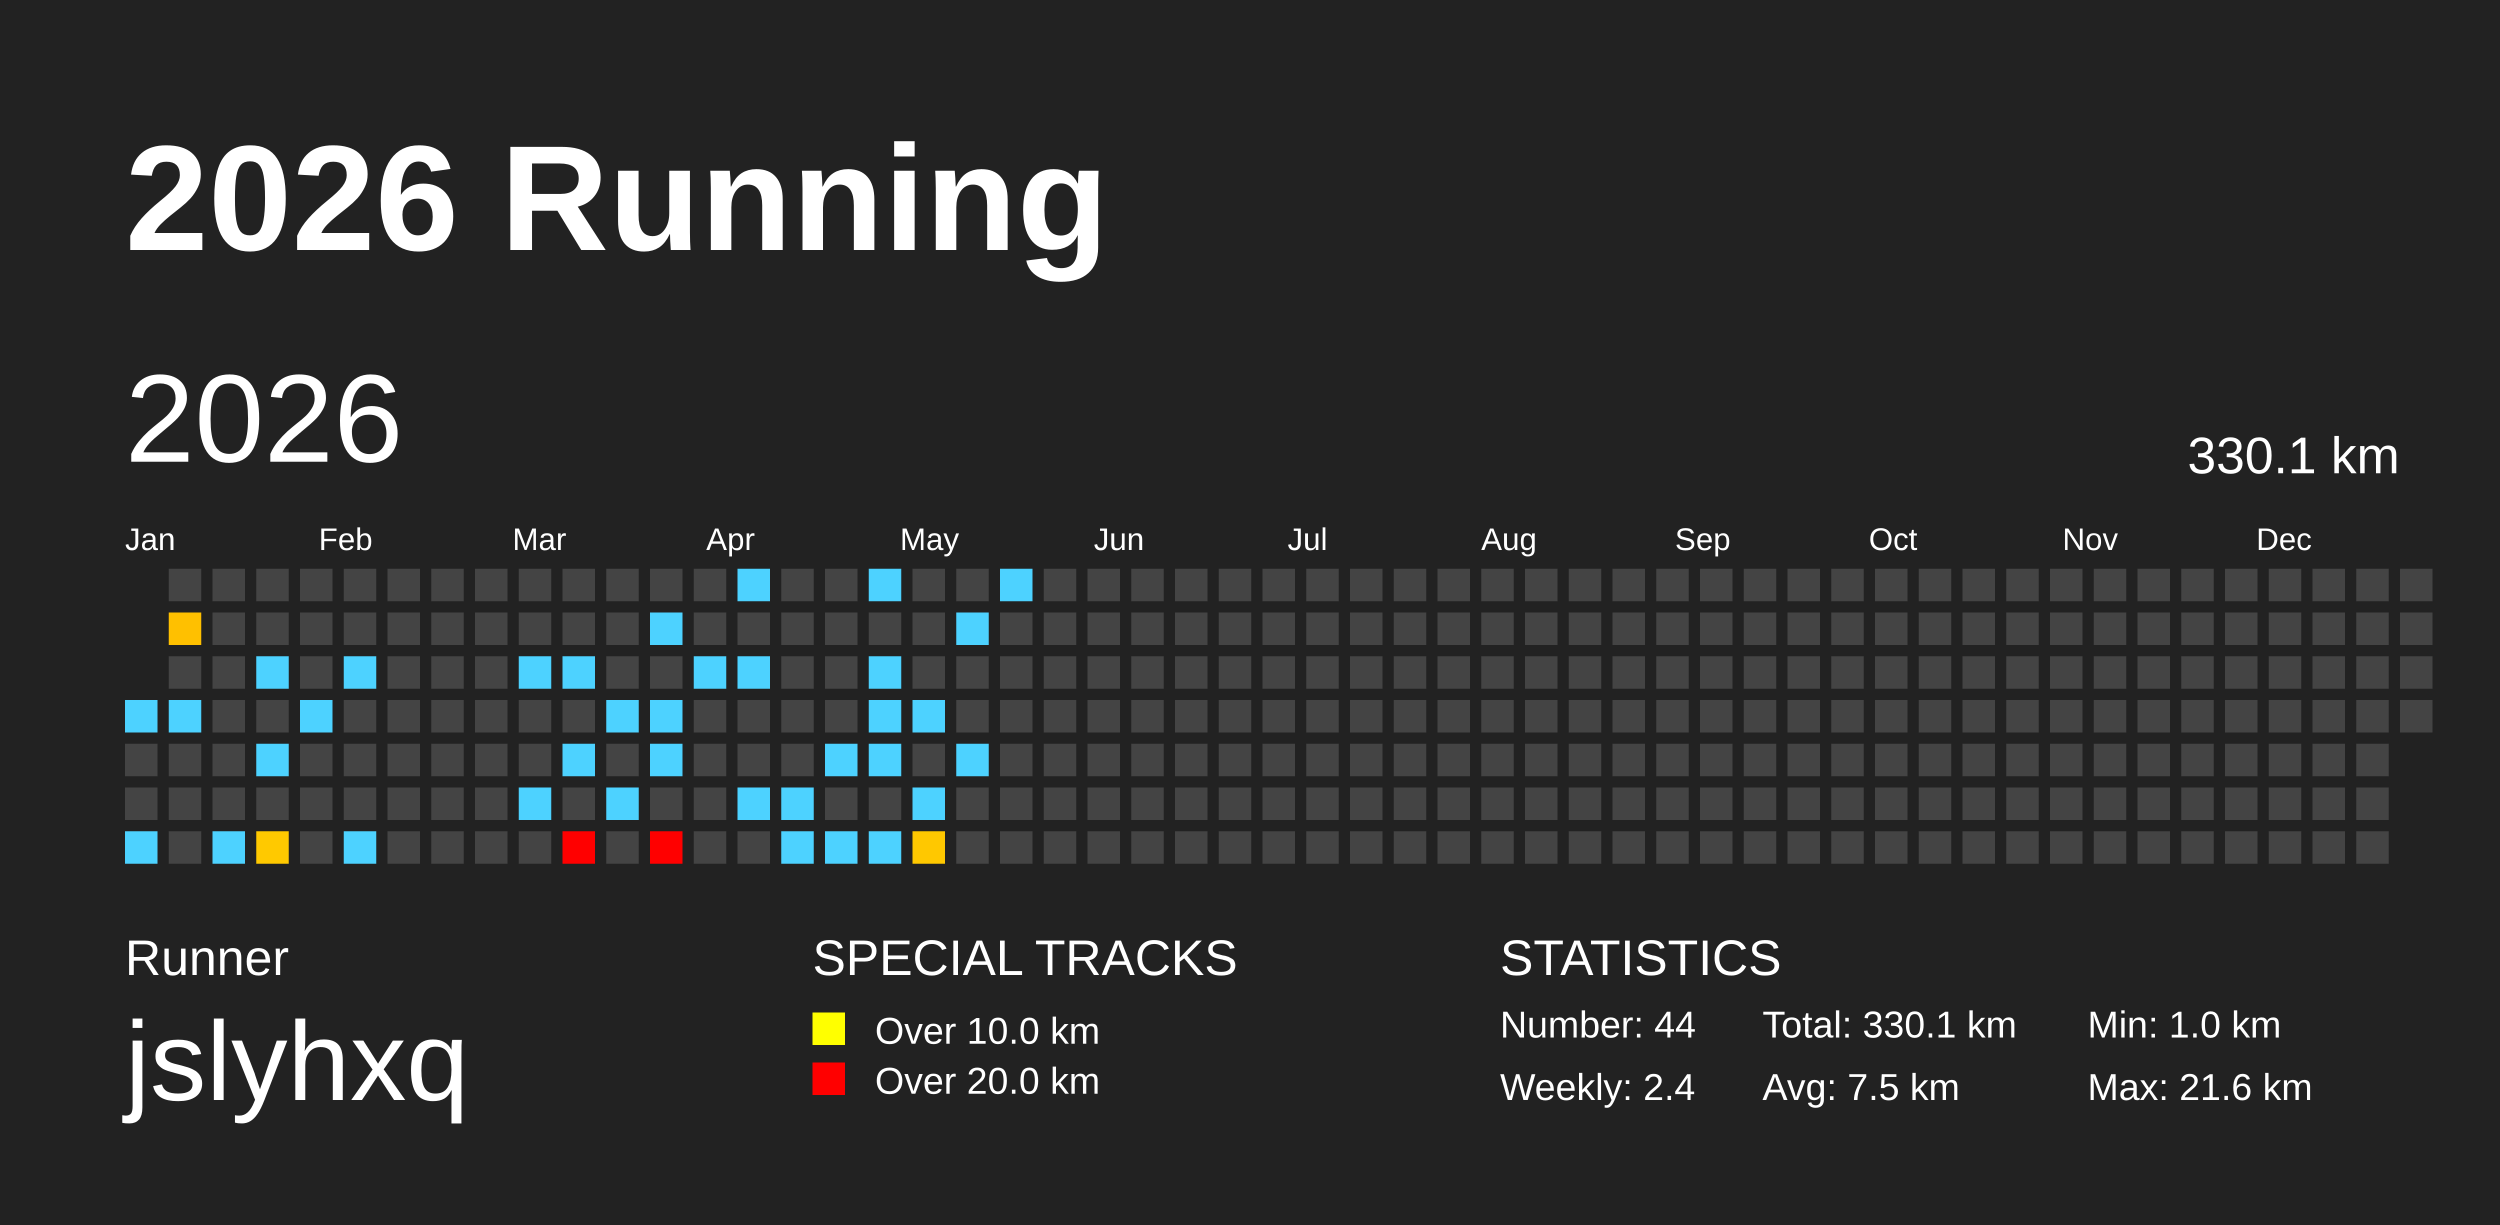
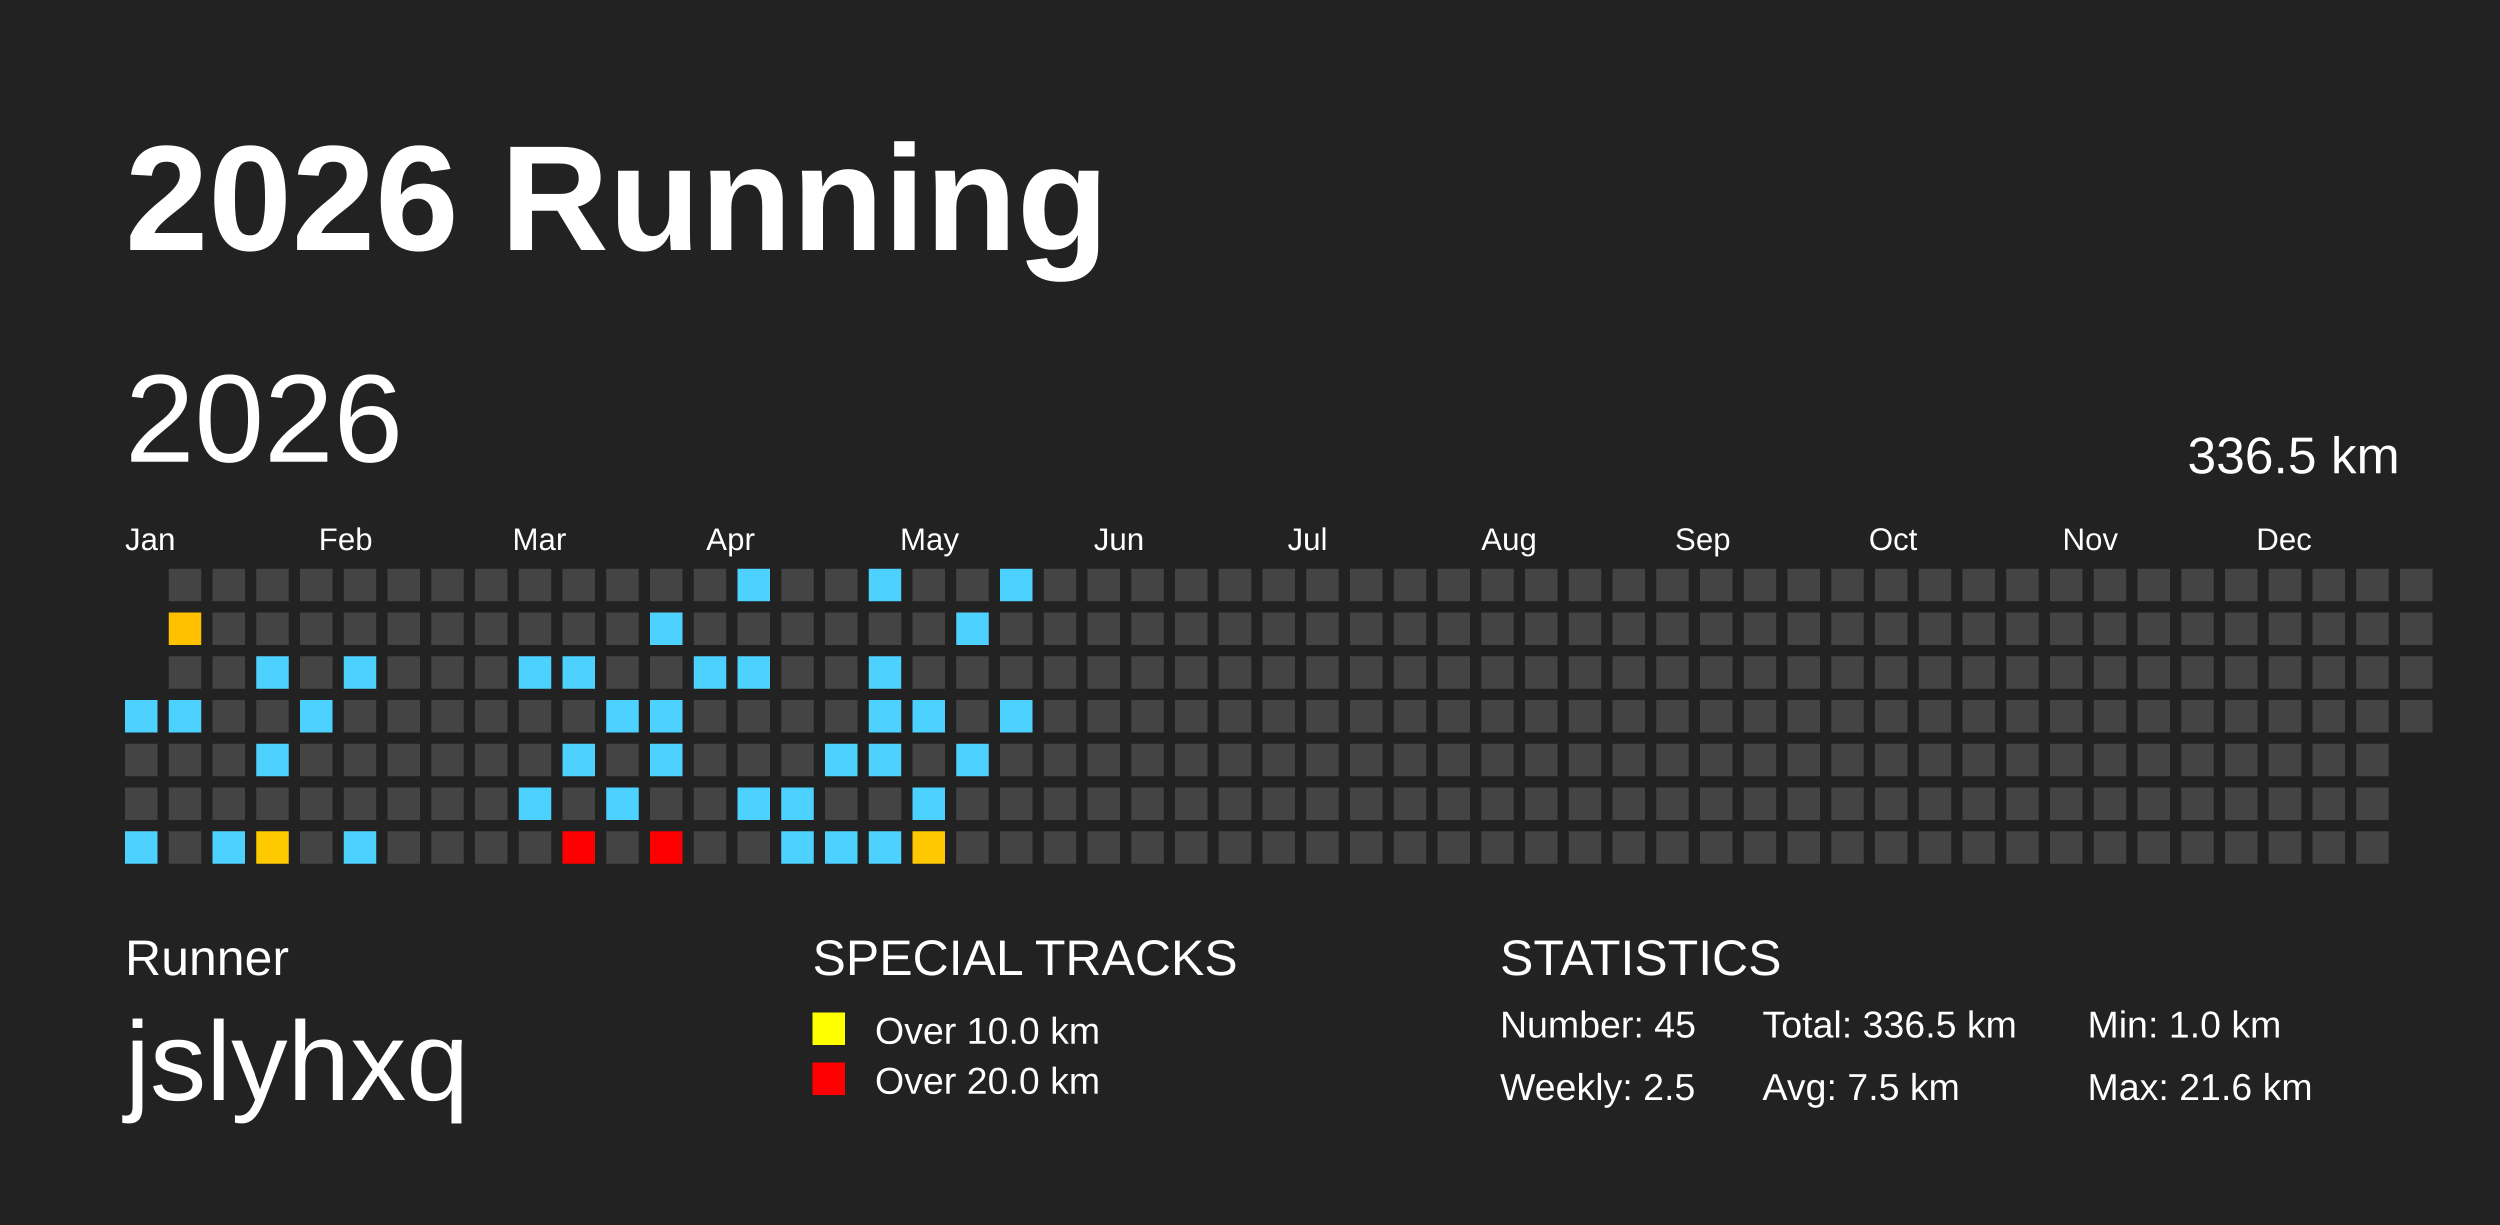
<svg xmlns="http://www.w3.org/2000/svg" baseProfile="full" height="98mm" version="1.1" viewBox="0,0,200,98" width="200mm">
  <defs />
  <rect fill="#222222" height="98" width="200" x="0" y="0" />
  <text fill="#FFFFFF" style="font-size:12px; font-family:Arial; font-weight:bold;" x="10" y="20">2026 Running</text>
  <text fill="#FFFFFF" style="font-size:4px; font-family:Arial" x="10" y="78">Runner</text>
  <text fill="#FFFFFF" style="font-size:9px; font-family:Arial" x="10" y="88">jslyhxq</text>
  <text fill="#FFFFFF" style="font-size:4px; font-family:Arial" x="65" y="78">SPECIAL TRACKS</text>
  <rect fill="yellow" height="2.6" width="2.6" x="65" y="81" />
  <text fill="#FFFFFF" style="font-size:3px; font-family:Arial" x="70" y="83.5">Over 10.0 km</text>
  <rect fill="red" height="2.6" width="2.6" x="65" y="85" />
  <text fill="#FFFFFF" style="font-size:3px; font-family:Arial" x="70" y="87.5">Over 20.0 km</text>
  <text fill="#FFFFFF" style="font-size:4px; font-family:Arial" x="120" y="78">STATISTICS</text>
-   <text fill="#FFFFFF" style="font-size:3px; font-family:Arial" x="120" y="83">Number: 44</text>
-   <text fill="#FFFFFF" style="font-size:3px; font-family:Arial" x="120" y="88">Weekly: 2.4</text>
-   <text fill="#FFFFFF" style="font-size:3px; font-family:Arial" x="141" y="83">Total: 330.1 km</text>
+   <text fill="#FFFFFF" style="font-size:3px; font-family:Arial" x="120" y="83">Number: 45</text>
+   <text fill="#FFFFFF" style="font-size:3px; font-family:Arial" x="120" y="88">Weekly: 2.5</text>
+   <text fill="#FFFFFF" style="font-size:3px; font-family:Arial" x="141" y="83">Total: 336.5 km</text>
  <text fill="#FFFFFF" style="font-size:3px; font-family:Arial" x="141" y="88">Avg: 7.5 km</text>
  <text fill="#FFFFFF" style="font-size:3px; font-family:Arial" x="167" y="83">Min: 1.0 km</text>
  <text fill="#FFFFFF" style="font-size:3px; font-family:Arial" x="167" y="88">Max: 21.6 km</text>
  <text dominant-baseline="hanging" fill="#FFFFFF" style="font-size:10.0px; font-family:Arial;" x="10" y="30">2026</text>
-   <text dominant-baseline="hanging" fill="#FFFFFF" style="font-size:4.125px; font-family:Arial;" x="175" y="35">330.1 km</text>
+   <text dominant-baseline="hanging" fill="#FFFFFF" style="font-size:4.125px; font-family:Arial;" x="175" y="35">336.5 km</text>
  <text fill="#FFFFFF" style="font-size:2.5px; font-family:Arial" x="10.0" y="44">Jan</text>
  <text fill="#FFFFFF" style="font-size:2.5px; font-family:Arial" x="25.5" y="44">Feb</text>
  <text fill="#FFFFFF" style="font-size:2.5px; font-family:Arial" x="41.0" y="44">Mar</text>
  <text fill="#FFFFFF" style="font-size:2.5px; font-family:Arial" x="56.5" y="44">Apr</text>
  <text fill="#FFFFFF" style="font-size:2.5px; font-family:Arial" x="72.0" y="44">May</text>
  <text fill="#FFFFFF" style="font-size:2.5px; font-family:Arial" x="87.5" y="44">Jun</text>
  <text fill="#FFFFFF" style="font-size:2.5px; font-family:Arial" x="103.0" y="44">Jul</text>
  <text fill="#FFFFFF" style="font-size:2.5px; font-family:Arial" x="118.5" y="44">Aug</text>
  <text fill="#FFFFFF" style="font-size:2.5px; font-family:Arial" x="134.0" y="44">Sep</text>
  <text fill="#FFFFFF" style="font-size:2.5px; font-family:Arial" x="149.5" y="44">Oct</text>
  <text fill="#FFFFFF" style="font-size:2.5px; font-family:Arial" x="165.0" y="44">Nov</text>
  <text fill="#FFFFFF" style="font-size:2.5px; font-family:Arial" x="180.5" y="44">Dec</text>
  <rect fill="#4dd2ff" height="2.6" width="2.6" x="10.0" y="56.0" />
  <rect fill="#444444" height="2.6" width="2.6" x="10.0" y="59.5" />
  <rect fill="#444444" height="2.6" width="2.6" x="10.0" y="63.0" />
  <rect fill="#4dd2ff" height="2.6" width="2.6" x="10.0" y="66.5" />
  <rect fill="#444444" height="2.6" width="2.6" x="13.5" y="45.5" />
  <rect fill="#ffc000" height="2.6" width="2.6" x="13.5" y="49.0" />
  <rect fill="#444444" height="2.6" width="2.6" x="13.5" y="52.5" />
  <rect fill="#4dd2ff" height="2.6" width="2.6" x="13.5" y="56.0" />
  <rect fill="#444444" height="2.6" width="2.6" x="13.5" y="59.5" />
  <rect fill="#444444" height="2.6" width="2.6" x="13.5" y="63.0" />
  <rect fill="#444444" height="2.6" width="2.6" x="13.5" y="66.5" />
  <rect fill="#444444" height="2.6" width="2.6" x="17.0" y="45.5" />
  <rect fill="#444444" height="2.6" width="2.6" x="17.0" y="49.0" />
  <rect fill="#444444" height="2.6" width="2.6" x="17.0" y="52.5" />
  <rect fill="#444444" height="2.6" width="2.6" x="17.0" y="56.0" />
  <rect fill="#444444" height="2.6" width="2.6" x="17.0" y="59.5" />
  <rect fill="#444444" height="2.6" width="2.6" x="17.0" y="63.0" />
  <rect fill="#4dd2ff" height="2.6" width="2.6" x="17.0" y="66.5" />
  <rect fill="#444444" height="2.6" width="2.6" x="20.5" y="45.5" />
  <rect fill="#444444" height="2.6" width="2.6" x="20.5" y="49.0" />
  <rect fill="#4dd2ff" height="2.6" width="2.6" x="20.5" y="52.5" />
  <rect fill="#444444" height="2.6" width="2.6" x="20.5" y="56.0" />
  <rect fill="#4dd2ff" height="2.6" width="2.6" x="20.5" y="59.5" />
  <rect fill="#444444" height="2.6" width="2.6" x="20.5" y="63.0" />
  <rect fill="#ffc900" height="2.6" width="2.6" x="20.5" y="66.5" />
  <rect fill="#444444" height="2.6" width="2.6" x="24.0" y="45.5" />
  <rect fill="#444444" height="2.6" width="2.6" x="24.0" y="49.0" />
  <rect fill="#444444" height="2.6" width="2.6" x="24.0" y="52.5" />
  <rect fill="#4dd2ff" height="2.6" width="2.6" x="24.0" y="56.0" />
  <rect fill="#444444" height="2.6" width="2.6" x="24.0" y="59.5" />
  <rect fill="#444444" height="2.6" width="2.6" x="24.0" y="63.0" />
  <rect fill="#444444" height="2.6" width="2.6" x="24.0" y="66.5" />
  <rect fill="#444444" height="2.6" width="2.6" x="27.5" y="45.5" />
  <rect fill="#444444" height="2.6" width="2.6" x="27.5" y="49.0" />
  <rect fill="#4dd2ff" height="2.6" width="2.6" x="27.5" y="52.5" />
  <rect fill="#444444" height="2.6" width="2.6" x="27.5" y="56.0" />
  <rect fill="#444444" height="2.6" width="2.6" x="27.5" y="59.5" />
  <rect fill="#444444" height="2.6" width="2.6" x="27.5" y="63.0" />
  <rect fill="#4dd2ff" height="2.6" width="2.6" x="27.5" y="66.5" />
  <rect fill="#444444" height="2.6" width="2.6" x="31.0" y="45.5" />
  <rect fill="#444444" height="2.6" width="2.6" x="31.0" y="49.0" />
  <rect fill="#444444" height="2.6" width="2.6" x="31.0" y="52.5" />
  <rect fill="#444444" height="2.6" width="2.6" x="31.0" y="56.0" />
  <rect fill="#444444" height="2.6" width="2.6" x="31.0" y="59.5" />
  <rect fill="#444444" height="2.6" width="2.6" x="31.0" y="63.0" />
  <rect fill="#444444" height="2.6" width="2.6" x="31.0" y="66.5" />
  <rect fill="#444444" height="2.6" width="2.6" x="34.5" y="45.5" />
  <rect fill="#444444" height="2.6" width="2.6" x="34.5" y="49.0" />
  <rect fill="#444444" height="2.6" width="2.6" x="34.5" y="52.5" />
  <rect fill="#444444" height="2.6" width="2.6" x="34.5" y="56.0" />
  <rect fill="#444444" height="2.6" width="2.6" x="34.5" y="59.5" />
  <rect fill="#444444" height="2.6" width="2.6" x="34.5" y="63.0" />
  <rect fill="#444444" height="2.6" width="2.6" x="34.5" y="66.5" />
  <rect fill="#444444" height="2.6" width="2.6" x="38.0" y="45.5" />
  <rect fill="#444444" height="2.6" width="2.6" x="38.0" y="49.0" />
  <rect fill="#444444" height="2.6" width="2.6" x="38.0" y="52.5" />
  <rect fill="#444444" height="2.6" width="2.6" x="38.0" y="56.0" />
  <rect fill="#444444" height="2.6" width="2.6" x="38.0" y="59.5" />
  <rect fill="#444444" height="2.6" width="2.6" x="38.0" y="63.0" />
  <rect fill="#444444" height="2.6" width="2.6" x="38.0" y="66.5" />
  <rect fill="#444444" height="2.6" width="2.6" x="41.5" y="45.5" />
  <rect fill="#444444" height="2.6" width="2.6" x="41.5" y="49.0" />
  <rect fill="#4dd2ff" height="2.6" width="2.6" x="41.5" y="52.5" />
  <rect fill="#444444" height="2.6" width="2.6" x="41.5" y="56.0" />
  <rect fill="#444444" height="2.6" width="2.6" x="41.5" y="59.5" />
  <rect fill="#4dd2ff" height="2.6" width="2.6" x="41.5" y="63.0" />
  <rect fill="#444444" height="2.6" width="2.6" x="41.5" y="66.5" />
  <rect fill="#444444" height="2.6" width="2.6" x="45.0" y="45.5" />
  <rect fill="#444444" height="2.6" width="2.6" x="45.0" y="49.0" />
  <rect fill="#4dd2ff" height="2.6" width="2.6" x="45.0" y="52.5" />
  <rect fill="#444444" height="2.6" width="2.6" x="45.0" y="56.0" />
  <rect fill="#4dd2ff" height="2.6" width="2.6" x="45.0" y="59.5" />
  <rect fill="#444444" height="2.6" width="2.6" x="45.0" y="63.0" />
  <rect fill="red" height="2.6" width="2.6" x="45.0" y="66.5" />
  <rect fill="#444444" height="2.6" width="2.6" x="48.5" y="45.5" />
  <rect fill="#444444" height="2.6" width="2.6" x="48.5" y="49.0" />
  <rect fill="#444444" height="2.6" width="2.6" x="48.5" y="52.5" />
  <rect fill="#4dd2ff" height="2.6" width="2.6" x="48.5" y="56.0" />
  <rect fill="#444444" height="2.6" width="2.6" x="48.5" y="59.5" />
  <rect fill="#4dd2ff" height="2.6" width="2.6" x="48.5" y="63.0" />
  <rect fill="#444444" height="2.6" width="2.6" x="48.5" y="66.5" />
  <rect fill="#444444" height="2.6" width="2.6" x="52.0" y="45.5" />
  <rect fill="#4dd2ff" height="2.6" width="2.6" x="52.0" y="49.0" />
  <rect fill="#444444" height="2.6" width="2.6" x="52.0" y="52.5" />
  <rect fill="#4dd2ff" height="2.6" width="2.6" x="52.0" y="56.0" />
  <rect fill="#4dd2ff" height="2.6" width="2.6" x="52.0" y="59.5" />
  <rect fill="#444444" height="2.6" width="2.6" x="52.0" y="63.0" />
  <rect fill="red" height="2.6" width="2.6" x="52.0" y="66.5" />
  <rect fill="#444444" height="2.6" width="2.6" x="55.5" y="45.5" />
  <rect fill="#444444" height="2.6" width="2.6" x="55.5" y="49.0" />
  <rect fill="#4dd2ff" height="2.6" width="2.6" x="55.5" y="52.5" />
  <rect fill="#444444" height="2.6" width="2.6" x="55.5" y="56.0" />
  <rect fill="#444444" height="2.6" width="2.6" x="55.5" y="59.5" />
  <rect fill="#444444" height="2.6" width="2.6" x="55.5" y="63.0" />
  <rect fill="#444444" height="2.6" width="2.6" x="55.5" y="66.5" />
  <rect fill="#4dd2ff" height="2.6" width="2.6" x="59.0" y="45.5" />
  <rect fill="#444444" height="2.6" width="2.6" x="59.0" y="49.0" />
  <rect fill="#4dd2ff" height="2.6" width="2.6" x="59.0" y="52.5" />
  <rect fill="#444444" height="2.6" width="2.6" x="59.0" y="56.0" />
  <rect fill="#444444" height="2.6" width="2.6" x="59.0" y="59.5" />
  <rect fill="#4dd2ff" height="2.6" width="2.6" x="59.0" y="63.0" />
  <rect fill="#444444" height="2.6" width="2.6" x="59.0" y="66.5" />
  <rect fill="#444444" height="2.6" width="2.6" x="62.5" y="45.5" />
  <rect fill="#444444" height="2.6" width="2.6" x="62.5" y="49.0" />
  <rect fill="#444444" height="2.6" width="2.6" x="62.5" y="52.5" />
  <rect fill="#444444" height="2.6" width="2.6" x="62.5" y="56.0" />
  <rect fill="#444444" height="2.6" width="2.6" x="62.5" y="59.5" />
  <rect fill="#4dd2ff" height="2.6" width="2.6" x="62.5" y="63.0" />
  <rect fill="#4dd2ff" height="2.6" width="2.6" x="62.5" y="66.5" />
  <rect fill="#444444" height="2.6" width="2.6" x="66.0" y="45.5" />
  <rect fill="#444444" height="2.6" width="2.6" x="66.0" y="49.0" />
  <rect fill="#444444" height="2.6" width="2.6" x="66.0" y="52.5" />
  <rect fill="#444444" height="2.6" width="2.6" x="66.0" y="56.0" />
  <rect fill="#4dd2ff" height="2.6" width="2.6" x="66.0" y="59.5" />
  <rect fill="#444444" height="2.6" width="2.6" x="66.0" y="63.0" />
  <rect fill="#4dd2ff" height="2.6" width="2.6" x="66.0" y="66.5" />
  <rect fill="#4dd2ff" height="2.6" width="2.6" x="69.5" y="45.5" />
  <rect fill="#444444" height="2.6" width="2.6" x="69.5" y="49.0" />
  <rect fill="#4dd2ff" height="2.6" width="2.6" x="69.5" y="52.5" />
  <rect fill="#4dd2ff" height="2.6" width="2.6" x="69.5" y="56.0" />
  <rect fill="#4dd2ff" height="2.6" width="2.6" x="69.5" y="59.5" />
  <rect fill="#444444" height="2.6" width="2.6" x="69.5" y="63.0" />
  <rect fill="#4dd2ff" height="2.6" width="2.6" x="69.5" y="66.5" />
  <rect fill="#444444" height="2.6" width="2.6" x="73.0" y="45.5" />
  <rect fill="#444444" height="2.6" width="2.6" x="73.0" y="49.0" />
  <rect fill="#444444" height="2.6" width="2.6" x="73.0" y="52.5" />
  <rect fill="#4dd2ff" height="2.6" width="2.6" x="73.0" y="56.0" />
  <rect fill="#444444" height="2.6" width="2.6" x="73.0" y="59.5" />
  <rect fill="#4dd2ff" height="2.6" width="2.6" x="73.0" y="63.0" />
  <rect fill="#ffc800" height="2.6" width="2.6" x="73.0" y="66.5" />
  <rect fill="#444444" height="2.6" width="2.6" x="76.5" y="45.5" />
  <rect fill="#4dd2ff" height="2.6" width="2.6" x="76.5" y="49.0" />
  <rect fill="#444444" height="2.6" width="2.6" x="76.5" y="52.5" />
  <rect fill="#444444" height="2.6" width="2.6" x="76.5" y="56.0" />
  <rect fill="#4dd2ff" height="2.6" width="2.6" x="76.5" y="59.5" />
  <rect fill="#444444" height="2.6" width="2.6" x="76.5" y="63.0" />
  <rect fill="#444444" height="2.6" width="2.6" x="76.5" y="66.5" />
  <rect fill="#4dd2ff" height="2.6" width="2.6" x="80.0" y="45.5" />
  <rect fill="#444444" height="2.6" width="2.6" x="80.0" y="49.0" />
  <rect fill="#444444" height="2.6" width="2.6" x="80.0" y="52.5" />
-   <rect fill="#444444" height="2.6" width="2.6" x="80.0" y="56.0" />
+   <rect fill="#4dd2ff" height="2.6" width="2.6" x="80.0" y="56.0" />
  <rect fill="#444444" height="2.6" width="2.6" x="80.0" y="59.5" />
  <rect fill="#444444" height="2.6" width="2.6" x="80.0" y="63.0" />
  <rect fill="#444444" height="2.6" width="2.6" x="80.0" y="66.5" />
  <rect fill="#444444" height="2.6" width="2.6" x="83.5" y="45.5" />
  <rect fill="#444444" height="2.6" width="2.6" x="83.5" y="49.0" />
  <rect fill="#444444" height="2.6" width="2.6" x="83.5" y="52.5" />
  <rect fill="#444444" height="2.6" width="2.6" x="83.5" y="56.0" />
  <rect fill="#444444" height="2.6" width="2.6" x="83.5" y="59.5" />
  <rect fill="#444444" height="2.6" width="2.6" x="83.5" y="63.0" />
  <rect fill="#444444" height="2.6" width="2.6" x="83.5" y="66.5" />
  <rect fill="#444444" height="2.6" width="2.6" x="87.0" y="45.5" />
  <rect fill="#444444" height="2.6" width="2.6" x="87.0" y="49.0" />
  <rect fill="#444444" height="2.6" width="2.6" x="87.0" y="52.5" />
  <rect fill="#444444" height="2.6" width="2.6" x="87.0" y="56.0" />
  <rect fill="#444444" height="2.6" width="2.6" x="87.0" y="59.5" />
  <rect fill="#444444" height="2.6" width="2.6" x="87.0" y="63.0" />
  <rect fill="#444444" height="2.6" width="2.6" x="87.0" y="66.5" />
  <rect fill="#444444" height="2.6" width="2.6" x="90.5" y="45.5" />
  <rect fill="#444444" height="2.6" width="2.6" x="90.5" y="49.0" />
  <rect fill="#444444" height="2.6" width="2.6" x="90.5" y="52.5" />
  <rect fill="#444444" height="2.6" width="2.6" x="90.5" y="56.0" />
  <rect fill="#444444" height="2.6" width="2.6" x="90.5" y="59.5" />
  <rect fill="#444444" height="2.6" width="2.6" x="90.5" y="63.0" />
  <rect fill="#444444" height="2.6" width="2.6" x="90.5" y="66.5" />
  <rect fill="#444444" height="2.6" width="2.6" x="94.0" y="45.5" />
  <rect fill="#444444" height="2.6" width="2.6" x="94.0" y="49.0" />
  <rect fill="#444444" height="2.6" width="2.6" x="94.0" y="52.5" />
  <rect fill="#444444" height="2.6" width="2.6" x="94.0" y="56.0" />
  <rect fill="#444444" height="2.6" width="2.6" x="94.0" y="59.5" />
  <rect fill="#444444" height="2.6" width="2.6" x="94.0" y="63.0" />
  <rect fill="#444444" height="2.6" width="2.6" x="94.0" y="66.5" />
  <rect fill="#444444" height="2.6" width="2.6" x="97.5" y="45.5" />
  <rect fill="#444444" height="2.6" width="2.6" x="97.5" y="49.0" />
  <rect fill="#444444" height="2.6" width="2.6" x="97.5" y="52.5" />
  <rect fill="#444444" height="2.6" width="2.6" x="97.5" y="56.0" />
  <rect fill="#444444" height="2.6" width="2.6" x="97.5" y="59.5" />
  <rect fill="#444444" height="2.6" width="2.6" x="97.5" y="63.0" />
  <rect fill="#444444" height="2.6" width="2.6" x="97.5" y="66.5" />
  <rect fill="#444444" height="2.6" width="2.6" x="101.0" y="45.5" />
  <rect fill="#444444" height="2.6" width="2.6" x="101.0" y="49.0" />
  <rect fill="#444444" height="2.6" width="2.6" x="101.0" y="52.5" />
  <rect fill="#444444" height="2.6" width="2.6" x="101.0" y="56.0" />
  <rect fill="#444444" height="2.6" width="2.6" x="101.0" y="59.5" />
  <rect fill="#444444" height="2.6" width="2.6" x="101.0" y="63.0" />
  <rect fill="#444444" height="2.6" width="2.6" x="101.0" y="66.5" />
  <rect fill="#444444" height="2.6" width="2.6" x="104.5" y="45.5" />
  <rect fill="#444444" height="2.6" width="2.6" x="104.5" y="49.0" />
  <rect fill="#444444" height="2.6" width="2.6" x="104.5" y="52.5" />
  <rect fill="#444444" height="2.6" width="2.6" x="104.5" y="56.0" />
  <rect fill="#444444" height="2.6" width="2.6" x="104.5" y="59.5" />
  <rect fill="#444444" height="2.6" width="2.6" x="104.5" y="63.0" />
  <rect fill="#444444" height="2.6" width="2.6" x="104.5" y="66.5" />
  <rect fill="#444444" height="2.6" width="2.6" x="108.0" y="45.5" />
  <rect fill="#444444" height="2.6" width="2.6" x="108.0" y="49.0" />
  <rect fill="#444444" height="2.6" width="2.6" x="108.0" y="52.5" />
  <rect fill="#444444" height="2.6" width="2.6" x="108.0" y="56.0" />
  <rect fill="#444444" height="2.6" width="2.6" x="108.0" y="59.5" />
  <rect fill="#444444" height="2.6" width="2.6" x="108.0" y="63.0" />
  <rect fill="#444444" height="2.6" width="2.6" x="108.0" y="66.5" />
  <rect fill="#444444" height="2.6" width="2.6" x="111.5" y="45.5" />
  <rect fill="#444444" height="2.6" width="2.6" x="111.5" y="49.0" />
  <rect fill="#444444" height="2.6" width="2.6" x="111.5" y="52.5" />
  <rect fill="#444444" height="2.6" width="2.6" x="111.5" y="56.0" />
  <rect fill="#444444" height="2.6" width="2.6" x="111.5" y="59.5" />
  <rect fill="#444444" height="2.6" width="2.6" x="111.5" y="63.0" />
  <rect fill="#444444" height="2.6" width="2.6" x="111.5" y="66.5" />
  <rect fill="#444444" height="2.6" width="2.6" x="115.0" y="45.5" />
  <rect fill="#444444" height="2.6" width="2.6" x="115.0" y="49.0" />
  <rect fill="#444444" height="2.6" width="2.6" x="115.0" y="52.5" />
  <rect fill="#444444" height="2.6" width="2.6" x="115.0" y="56.0" />
  <rect fill="#444444" height="2.6" width="2.6" x="115.0" y="59.5" />
  <rect fill="#444444" height="2.6" width="2.6" x="115.0" y="63.0" />
  <rect fill="#444444" height="2.6" width="2.6" x="115.0" y="66.5" />
  <rect fill="#444444" height="2.6" width="2.6" x="118.5" y="45.5" />
  <rect fill="#444444" height="2.6" width="2.6" x="118.5" y="49.0" />
  <rect fill="#444444" height="2.6" width="2.6" x="118.5" y="52.5" />
  <rect fill="#444444" height="2.6" width="2.6" x="118.5" y="56.0" />
  <rect fill="#444444" height="2.6" width="2.6" x="118.5" y="59.5" />
  <rect fill="#444444" height="2.6" width="2.6" x="118.5" y="63.0" />
  <rect fill="#444444" height="2.6" width="2.6" x="118.5" y="66.5" />
  <rect fill="#444444" height="2.6" width="2.6" x="122.0" y="45.5" />
  <rect fill="#444444" height="2.6" width="2.6" x="122.0" y="49.0" />
  <rect fill="#444444" height="2.6" width="2.6" x="122.0" y="52.5" />
  <rect fill="#444444" height="2.6" width="2.6" x="122.0" y="56.0" />
  <rect fill="#444444" height="2.6" width="2.6" x="122.0" y="59.5" />
  <rect fill="#444444" height="2.6" width="2.6" x="122.0" y="63.0" />
  <rect fill="#444444" height="2.6" width="2.6" x="122.0" y="66.5" />
  <rect fill="#444444" height="2.6" width="2.6" x="125.5" y="45.5" />
  <rect fill="#444444" height="2.6" width="2.6" x="125.5" y="49.0" />
  <rect fill="#444444" height="2.6" width="2.6" x="125.5" y="52.5" />
  <rect fill="#444444" height="2.6" width="2.6" x="125.5" y="56.0" />
  <rect fill="#444444" height="2.6" width="2.6" x="125.5" y="59.5" />
  <rect fill="#444444" height="2.6" width="2.6" x="125.5" y="63.0" />
  <rect fill="#444444" height="2.6" width="2.6" x="125.5" y="66.5" />
  <rect fill="#444444" height="2.6" width="2.6" x="129.0" y="45.5" />
  <rect fill="#444444" height="2.6" width="2.6" x="129.0" y="49.0" />
  <rect fill="#444444" height="2.6" width="2.6" x="129.0" y="52.5" />
  <rect fill="#444444" height="2.6" width="2.6" x="129.0" y="56.0" />
  <rect fill="#444444" height="2.6" width="2.6" x="129.0" y="59.5" />
  <rect fill="#444444" height="2.6" width="2.6" x="129.0" y="63.0" />
  <rect fill="#444444" height="2.6" width="2.6" x="129.0" y="66.5" />
  <rect fill="#444444" height="2.6" width="2.6" x="132.5" y="45.5" />
  <rect fill="#444444" height="2.6" width="2.6" x="132.5" y="49.0" />
  <rect fill="#444444" height="2.6" width="2.6" x="132.5" y="52.5" />
  <rect fill="#444444" height="2.6" width="2.6" x="132.5" y="56.0" />
  <rect fill="#444444" height="2.6" width="2.6" x="132.5" y="59.5" />
  <rect fill="#444444" height="2.6" width="2.6" x="132.5" y="63.0" />
  <rect fill="#444444" height="2.6" width="2.6" x="132.5" y="66.5" />
  <rect fill="#444444" height="2.6" width="2.6" x="136.0" y="45.5" />
  <rect fill="#444444" height="2.6" width="2.6" x="136.0" y="49.0" />
  <rect fill="#444444" height="2.6" width="2.6" x="136.0" y="52.5" />
  <rect fill="#444444" height="2.6" width="2.6" x="136.0" y="56.0" />
  <rect fill="#444444" height="2.6" width="2.6" x="136.0" y="59.5" />
  <rect fill="#444444" height="2.6" width="2.6" x="136.0" y="63.0" />
  <rect fill="#444444" height="2.6" width="2.6" x="136.0" y="66.5" />
  <rect fill="#444444" height="2.6" width="2.6" x="139.5" y="45.5" />
  <rect fill="#444444" height="2.6" width="2.6" x="139.5" y="49.0" />
  <rect fill="#444444" height="2.6" width="2.6" x="139.5" y="52.5" />
  <rect fill="#444444" height="2.6" width="2.6" x="139.5" y="56.0" />
  <rect fill="#444444" height="2.6" width="2.6" x="139.5" y="59.5" />
  <rect fill="#444444" height="2.6" width="2.6" x="139.5" y="63.0" />
  <rect fill="#444444" height="2.6" width="2.6" x="139.5" y="66.5" />
  <rect fill="#444444" height="2.6" width="2.6" x="143.0" y="45.5" />
  <rect fill="#444444" height="2.6" width="2.6" x="143.0" y="49.0" />
  <rect fill="#444444" height="2.6" width="2.6" x="143.0" y="52.5" />
  <rect fill="#444444" height="2.6" width="2.6" x="143.0" y="56.0" />
  <rect fill="#444444" height="2.6" width="2.6" x="143.0" y="59.5" />
  <rect fill="#444444" height="2.6" width="2.6" x="143.0" y="63.0" />
  <rect fill="#444444" height="2.6" width="2.6" x="143.0" y="66.5" />
  <rect fill="#444444" height="2.6" width="2.6" x="146.5" y="45.5" />
  <rect fill="#444444" height="2.6" width="2.6" x="146.5" y="49.0" />
  <rect fill="#444444" height="2.6" width="2.6" x="146.5" y="52.5" />
  <rect fill="#444444" height="2.6" width="2.6" x="146.5" y="56.0" />
  <rect fill="#444444" height="2.6" width="2.6" x="146.5" y="59.5" />
  <rect fill="#444444" height="2.6" width="2.6" x="146.5" y="63.0" />
  <rect fill="#444444" height="2.6" width="2.6" x="146.5" y="66.5" />
  <rect fill="#444444" height="2.6" width="2.6" x="150.0" y="45.5" />
  <rect fill="#444444" height="2.6" width="2.6" x="150.0" y="49.0" />
  <rect fill="#444444" height="2.6" width="2.6" x="150.0" y="52.5" />
  <rect fill="#444444" height="2.6" width="2.6" x="150.0" y="56.0" />
  <rect fill="#444444" height="2.6" width="2.6" x="150.0" y="59.5" />
  <rect fill="#444444" height="2.6" width="2.6" x="150.0" y="63.0" />
  <rect fill="#444444" height="2.6" width="2.6" x="150.0" y="66.5" />
  <rect fill="#444444" height="2.6" width="2.6" x="153.5" y="45.5" />
  <rect fill="#444444" height="2.6" width="2.6" x="153.5" y="49.0" />
  <rect fill="#444444" height="2.6" width="2.6" x="153.5" y="52.5" />
  <rect fill="#444444" height="2.6" width="2.6" x="153.5" y="56.0" />
  <rect fill="#444444" height="2.6" width="2.6" x="153.5" y="59.5" />
  <rect fill="#444444" height="2.6" width="2.6" x="153.5" y="63.0" />
  <rect fill="#444444" height="2.6" width="2.6" x="153.5" y="66.5" />
  <rect fill="#444444" height="2.6" width="2.6" x="157.0" y="45.5" />
  <rect fill="#444444" height="2.6" width="2.6" x="157.0" y="49.0" />
  <rect fill="#444444" height="2.6" width="2.6" x="157.0" y="52.5" />
  <rect fill="#444444" height="2.6" width="2.6" x="157.0" y="56.0" />
  <rect fill="#444444" height="2.6" width="2.6" x="157.0" y="59.5" />
  <rect fill="#444444" height="2.6" width="2.6" x="157.0" y="63.0" />
  <rect fill="#444444" height="2.6" width="2.6" x="157.0" y="66.5" />
  <rect fill="#444444" height="2.6" width="2.6" x="160.5" y="45.5" />
  <rect fill="#444444" height="2.6" width="2.6" x="160.5" y="49.0" />
  <rect fill="#444444" height="2.6" width="2.6" x="160.5" y="52.5" />
  <rect fill="#444444" height="2.6" width="2.6" x="160.5" y="56.0" />
  <rect fill="#444444" height="2.6" width="2.6" x="160.5" y="59.5" />
  <rect fill="#444444" height="2.6" width="2.6" x="160.5" y="63.0" />
  <rect fill="#444444" height="2.6" width="2.6" x="160.5" y="66.5" />
  <rect fill="#444444" height="2.6" width="2.6" x="164.0" y="45.5" />
  <rect fill="#444444" height="2.6" width="2.6" x="164.0" y="49.0" />
  <rect fill="#444444" height="2.6" width="2.6" x="164.0" y="52.5" />
  <rect fill="#444444" height="2.6" width="2.6" x="164.0" y="56.0" />
  <rect fill="#444444" height="2.6" width="2.6" x="164.0" y="59.5" />
  <rect fill="#444444" height="2.6" width="2.6" x="164.0" y="63.0" />
  <rect fill="#444444" height="2.6" width="2.6" x="164.0" y="66.5" />
  <rect fill="#444444" height="2.6" width="2.6" x="167.5" y="45.5" />
  <rect fill="#444444" height="2.6" width="2.6" x="167.5" y="49.0" />
  <rect fill="#444444" height="2.6" width="2.6" x="167.5" y="52.5" />
  <rect fill="#444444" height="2.6" width="2.6" x="167.5" y="56.0" />
  <rect fill="#444444" height="2.6" width="2.6" x="167.5" y="59.5" />
  <rect fill="#444444" height="2.6" width="2.6" x="167.5" y="63.0" />
  <rect fill="#444444" height="2.6" width="2.6" x="167.5" y="66.5" />
  <rect fill="#444444" height="2.6" width="2.6" x="171.0" y="45.5" />
  <rect fill="#444444" height="2.6" width="2.6" x="171.0" y="49.0" />
  <rect fill="#444444" height="2.6" width="2.6" x="171.0" y="52.5" />
  <rect fill="#444444" height="2.6" width="2.6" x="171.0" y="56.0" />
  <rect fill="#444444" height="2.6" width="2.6" x="171.0" y="59.5" />
  <rect fill="#444444" height="2.6" width="2.6" x="171.0" y="63.0" />
  <rect fill="#444444" height="2.6" width="2.6" x="171.0" y="66.5" />
  <rect fill="#444444" height="2.6" width="2.6" x="174.5" y="45.5" />
  <rect fill="#444444" height="2.6" width="2.6" x="174.5" y="49.0" />
  <rect fill="#444444" height="2.6" width="2.6" x="174.5" y="52.5" />
  <rect fill="#444444" height="2.6" width="2.6" x="174.5" y="56.0" />
  <rect fill="#444444" height="2.6" width="2.6" x="174.5" y="59.5" />
  <rect fill="#444444" height="2.6" width="2.6" x="174.5" y="63.0" />
  <rect fill="#444444" height="2.6" width="2.6" x="174.5" y="66.5" />
  <rect fill="#444444" height="2.6" width="2.6" x="178.0" y="45.5" />
  <rect fill="#444444" height="2.6" width="2.6" x="178.0" y="49.0" />
  <rect fill="#444444" height="2.6" width="2.6" x="178.0" y="52.5" />
  <rect fill="#444444" height="2.6" width="2.6" x="178.0" y="56.0" />
  <rect fill="#444444" height="2.6" width="2.6" x="178.0" y="59.5" />
  <rect fill="#444444" height="2.6" width="2.6" x="178.0" y="63.0" />
  <rect fill="#444444" height="2.6" width="2.6" x="178.0" y="66.5" />
  <rect fill="#444444" height="2.6" width="2.6" x="181.5" y="45.5" />
  <rect fill="#444444" height="2.6" width="2.6" x="181.5" y="49.0" />
  <rect fill="#444444" height="2.6" width="2.6" x="181.5" y="52.5" />
  <rect fill="#444444" height="2.6" width="2.6" x="181.5" y="56.0" />
  <rect fill="#444444" height="2.6" width="2.6" x="181.5" y="59.5" />
  <rect fill="#444444" height="2.6" width="2.6" x="181.5" y="63.0" />
  <rect fill="#444444" height="2.6" width="2.6" x="181.5" y="66.5" />
  <rect fill="#444444" height="2.6" width="2.6" x="185.0" y="45.5" />
  <rect fill="#444444" height="2.6" width="2.6" x="185.0" y="49.0" />
  <rect fill="#444444" height="2.6" width="2.6" x="185.0" y="52.5" />
  <rect fill="#444444" height="2.6" width="2.6" x="185.0" y="56.0" />
  <rect fill="#444444" height="2.6" width="2.6" x="185.0" y="59.5" />
  <rect fill="#444444" height="2.6" width="2.6" x="185.0" y="63.0" />
  <rect fill="#444444" height="2.6" width="2.6" x="185.0" y="66.5" />
  <rect fill="#444444" height="2.6" width="2.6" x="188.5" y="45.5" />
  <rect fill="#444444" height="2.6" width="2.6" x="188.5" y="49.0" />
  <rect fill="#444444" height="2.6" width="2.6" x="188.5" y="52.5" />
  <rect fill="#444444" height="2.6" width="2.6" x="188.5" y="56.0" />
  <rect fill="#444444" height="2.6" width="2.6" x="188.5" y="59.5" />
  <rect fill="#444444" height="2.6" width="2.6" x="188.5" y="63.0" />
  <rect fill="#444444" height="2.6" width="2.6" x="188.5" y="66.5" />
  <rect fill="#444444" height="2.6" width="2.6" x="192.0" y="45.5" />
  <rect fill="#444444" height="2.6" width="2.6" x="192.0" y="49.0" />
  <rect fill="#444444" height="2.6" width="2.6" x="192.0" y="52.5" />
  <rect fill="#444444" height="2.6" width="2.6" x="192.0" y="56.0" />
</svg>
